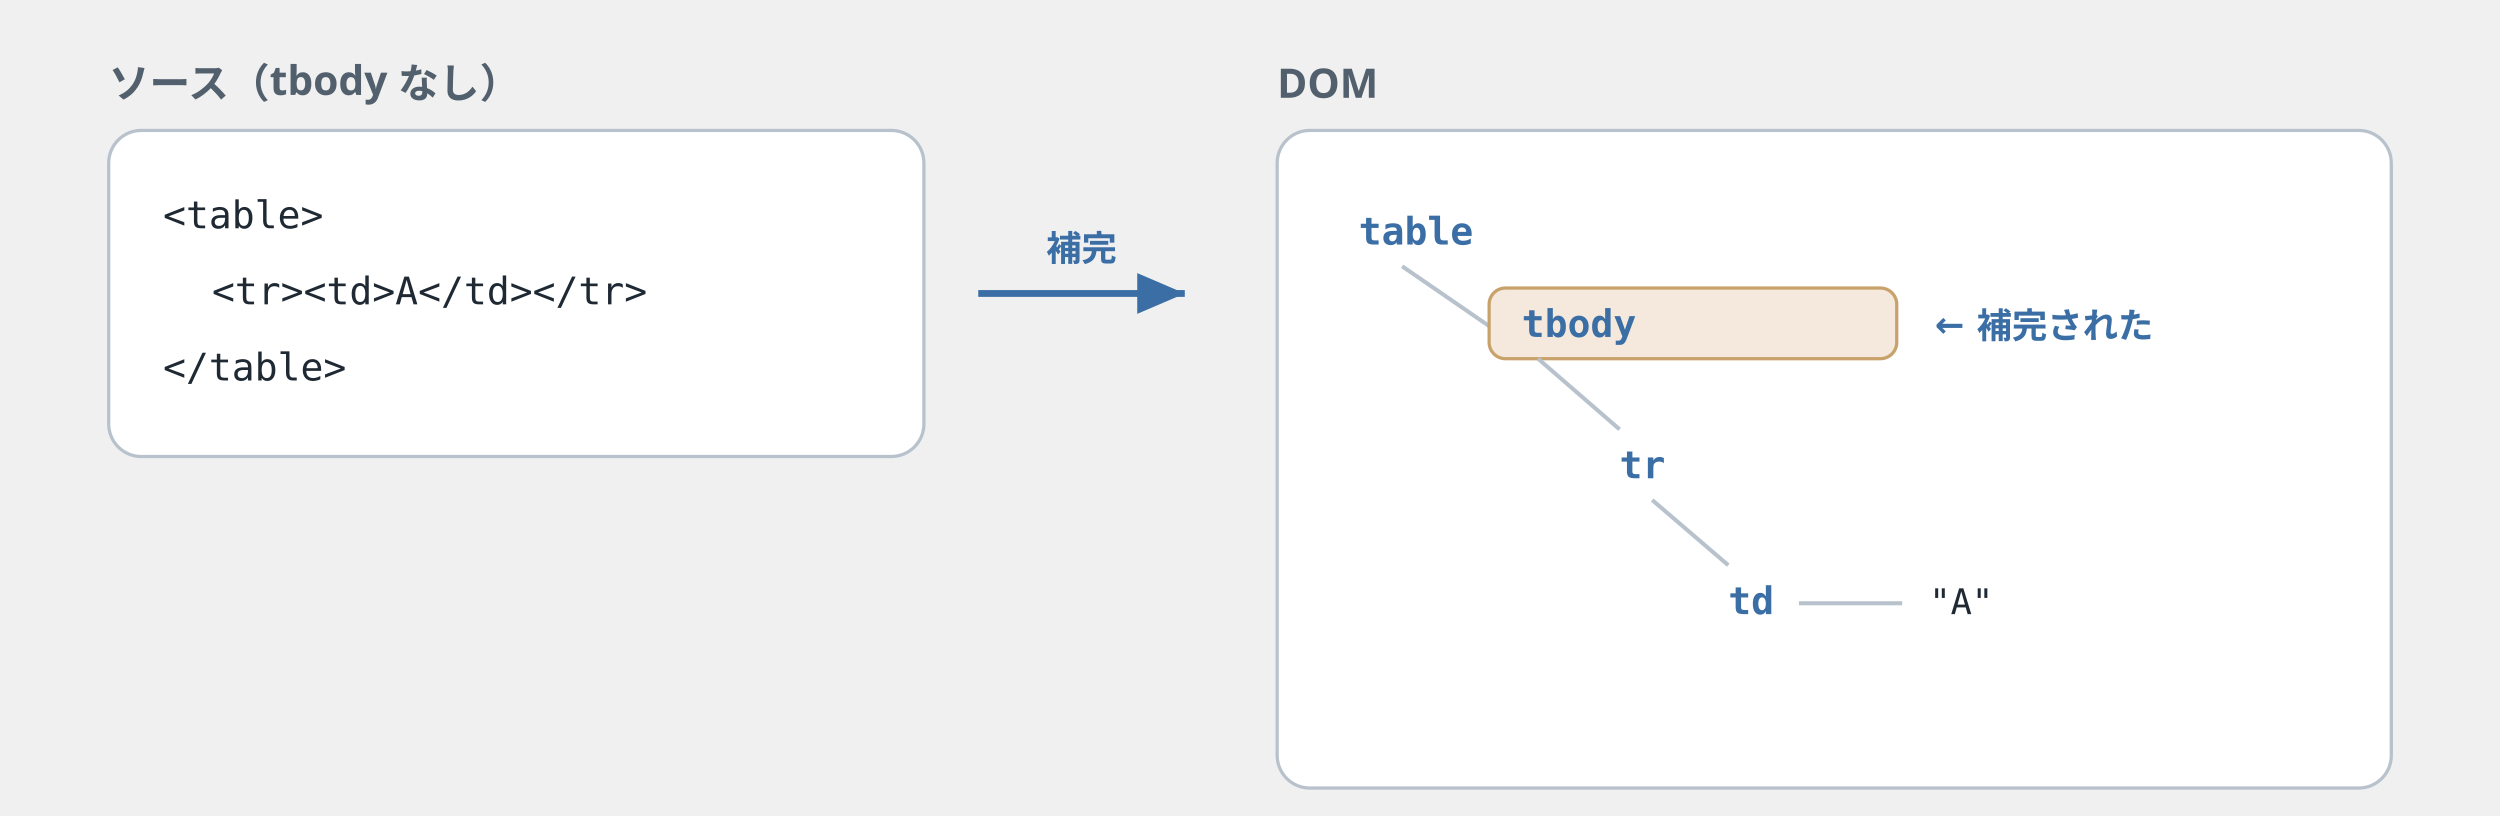
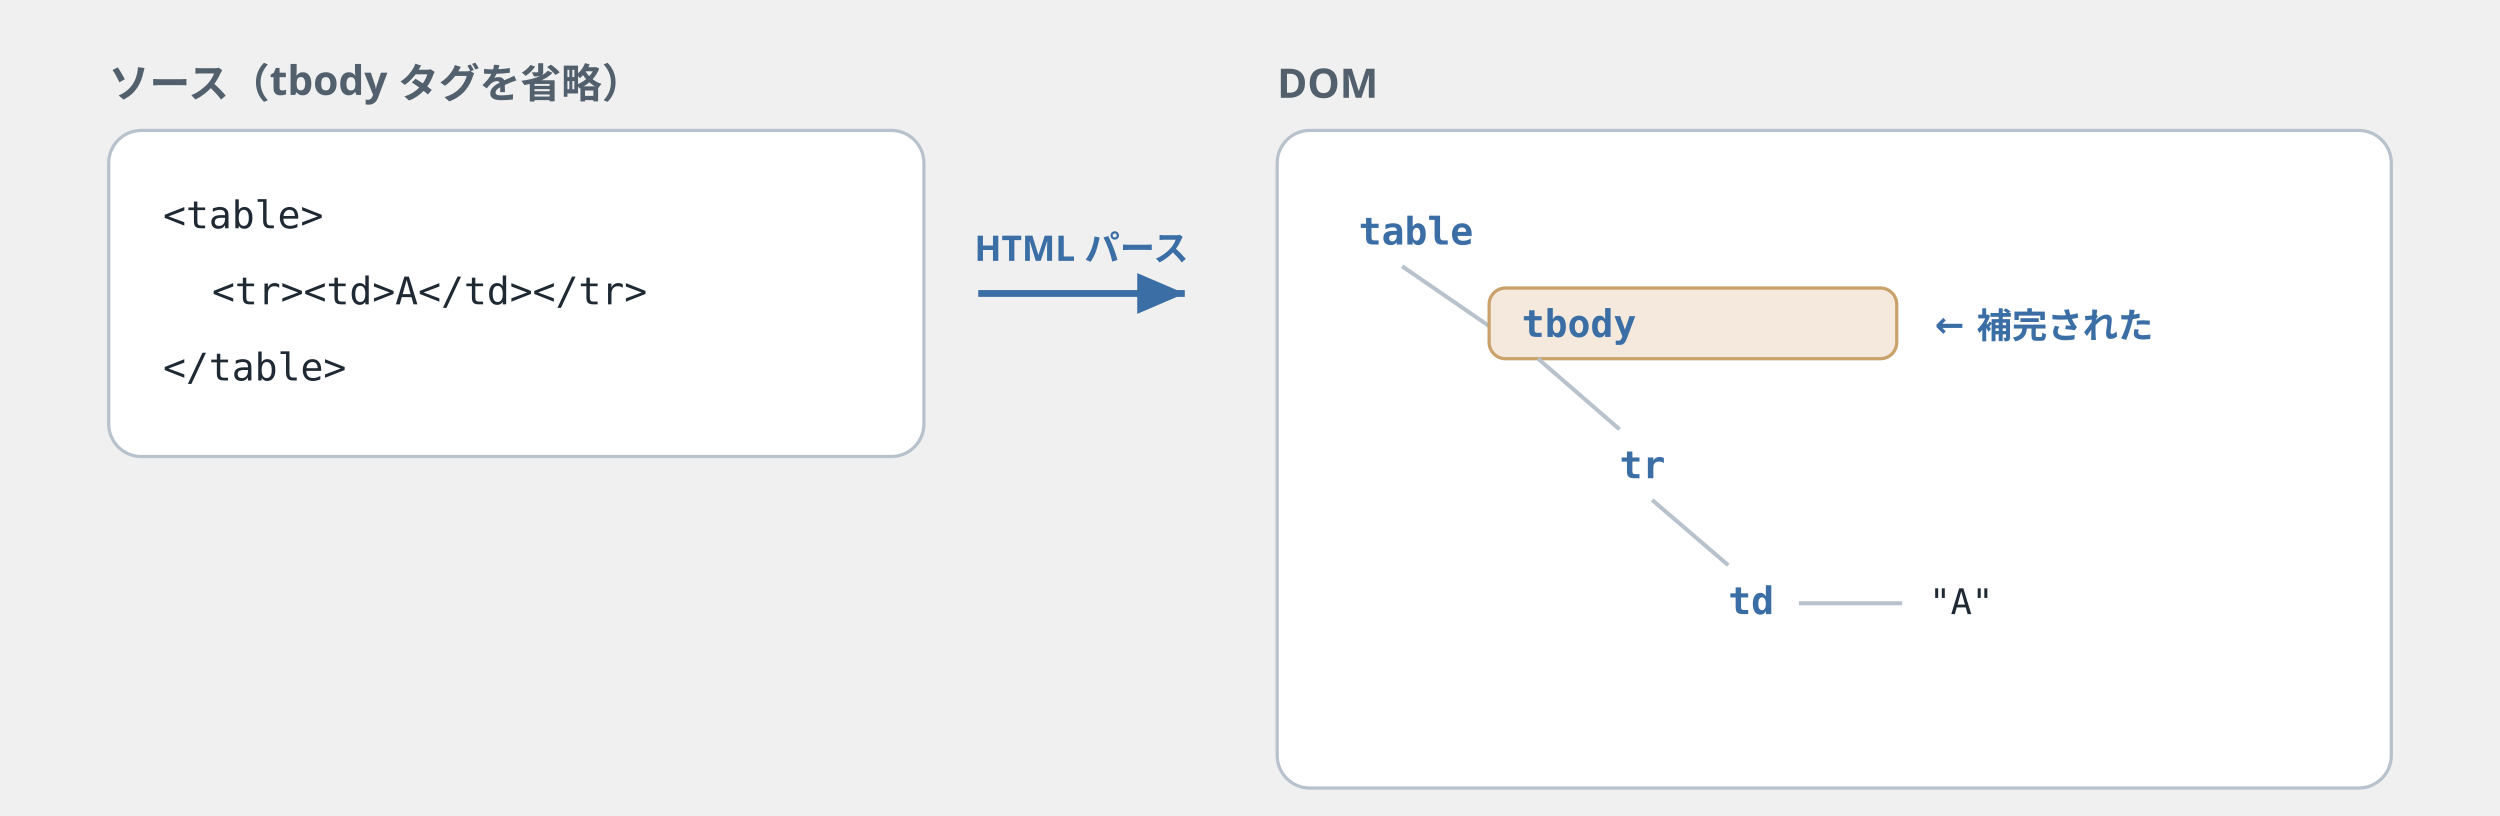
<svg xmlns="http://www.w3.org/2000/svg" viewBox="0 0 920 300" font-family="sans-serif" role="img" aria-label="tbody を書いていない表のソースから、ブラウザが table と tr のあいだに tbody を補完した DOM を作る流れの図">
  <defs>
    <marker id="ar" markerWidth="10" markerHeight="10" refX="7" refY="3" orient="auto">
      <path d="M0,0 L7,3 L0,6 Z" fill="#3a6ea5" />
    </marker>
    <marker id="arg" markerWidth="10" markerHeight="10" refX="7" refY="3" orient="auto">
      <path d="M0,0 L7,3 L0,6 Z" fill="#52606d" />
    </marker>
  </defs>
-   <text x="40" y="36" text-anchor="start" font-size="15" font-weight="bold" fill="#52606d">ソース（tbody なし）</text>
+   <text x="40" y="36" text-anchor="start" font-size="15" font-weight="bold" fill="#52606d">ソース（tbody タグを省略）</text>
  <rect x="40" y="48" width="300" height="120" rx="12" fill="#fff" stroke="#b8c2cc" stroke-width="1.2" />
  <text x="60" y="84" text-anchor="start" font-size="14" font-weight="normal" fill="#1f2933" font-family="ui-monospace,monospace">&lt;table&gt;</text>
  <text x="78" y="112" text-anchor="start" font-size="14" font-weight="normal" fill="#1f2933" font-family="ui-monospace,monospace">&lt;tr&gt;&lt;td&gt;A&lt;/td&gt;&lt;/tr&gt;</text>
  <text x="60" y="140" text-anchor="start" font-size="14" font-weight="normal" fill="#1f2933" font-family="ui-monospace,monospace">&lt;/table&gt;</text>
  <line x1="360" y1="108" x2="436" y2="108" stroke="#3a6ea5" stroke-width="2.5" marker-end="url(#ar)" />
-   <text x="398" y="96" text-anchor="middle" font-size="13" font-weight="bold" fill="#3a6ea5">補完</text>
+   <text x="398" y="96" text-anchor="middle" font-size="13" font-weight="bold" fill="#3a6ea5">HTML パース</text>
  <text x="470" y="36" text-anchor="start" font-size="15" font-weight="bold" fill="#52606d">DOM</text>
  <rect x="470" y="48" width="410" height="242" rx="12" fill="#fff" stroke="#b8c2cc" stroke-width="1.2" />
  <text x="500" y="90" text-anchor="start" font-size="14" font-weight="bold" fill="#3a6ea5" font-family="ui-monospace,monospace">table</text>
  <line x1="516" y1="98" x2="548" y2="120" stroke="#b8c2cc" stroke-width="1.5" />
  <rect x="548" y="106" width="150" height="26" rx="6" fill="#f4e9dc" stroke="#c9a26b" stroke-width="1.2" />
  <text x="560" y="124" text-anchor="start" font-size="14" font-weight="bold" fill="#3a6ea5" font-family="ui-monospace,monospace">tbody</text>
  <text x="712" y="124" text-anchor="start" font-size="13" font-weight="bold" fill="#3a6ea5">← 補完された</text>
  <line x1="566" y1="132" x2="596" y2="158" stroke="#b8c2cc" stroke-width="1.5" />
  <text x="596" y="176" text-anchor="start" font-size="14" font-weight="bold" fill="#3a6ea5" font-family="ui-monospace,monospace">tr</text>
  <line x1="608" y1="184" x2="636" y2="208" stroke="#b8c2cc" stroke-width="1.5" />
  <text x="636" y="226" text-anchor="start" font-size="14" font-weight="bold" fill="#3a6ea5" font-family="ui-monospace,monospace">td</text>
  <line x1="662" y1="222" x2="700" y2="222" stroke="#b8c2cc" stroke-width="1.5" />
  <text x="710" y="226" text-anchor="start" font-size="13" font-weight="normal" fill="#1f2933" font-family="ui-monospace,monospace">"A"</text>
</svg>
